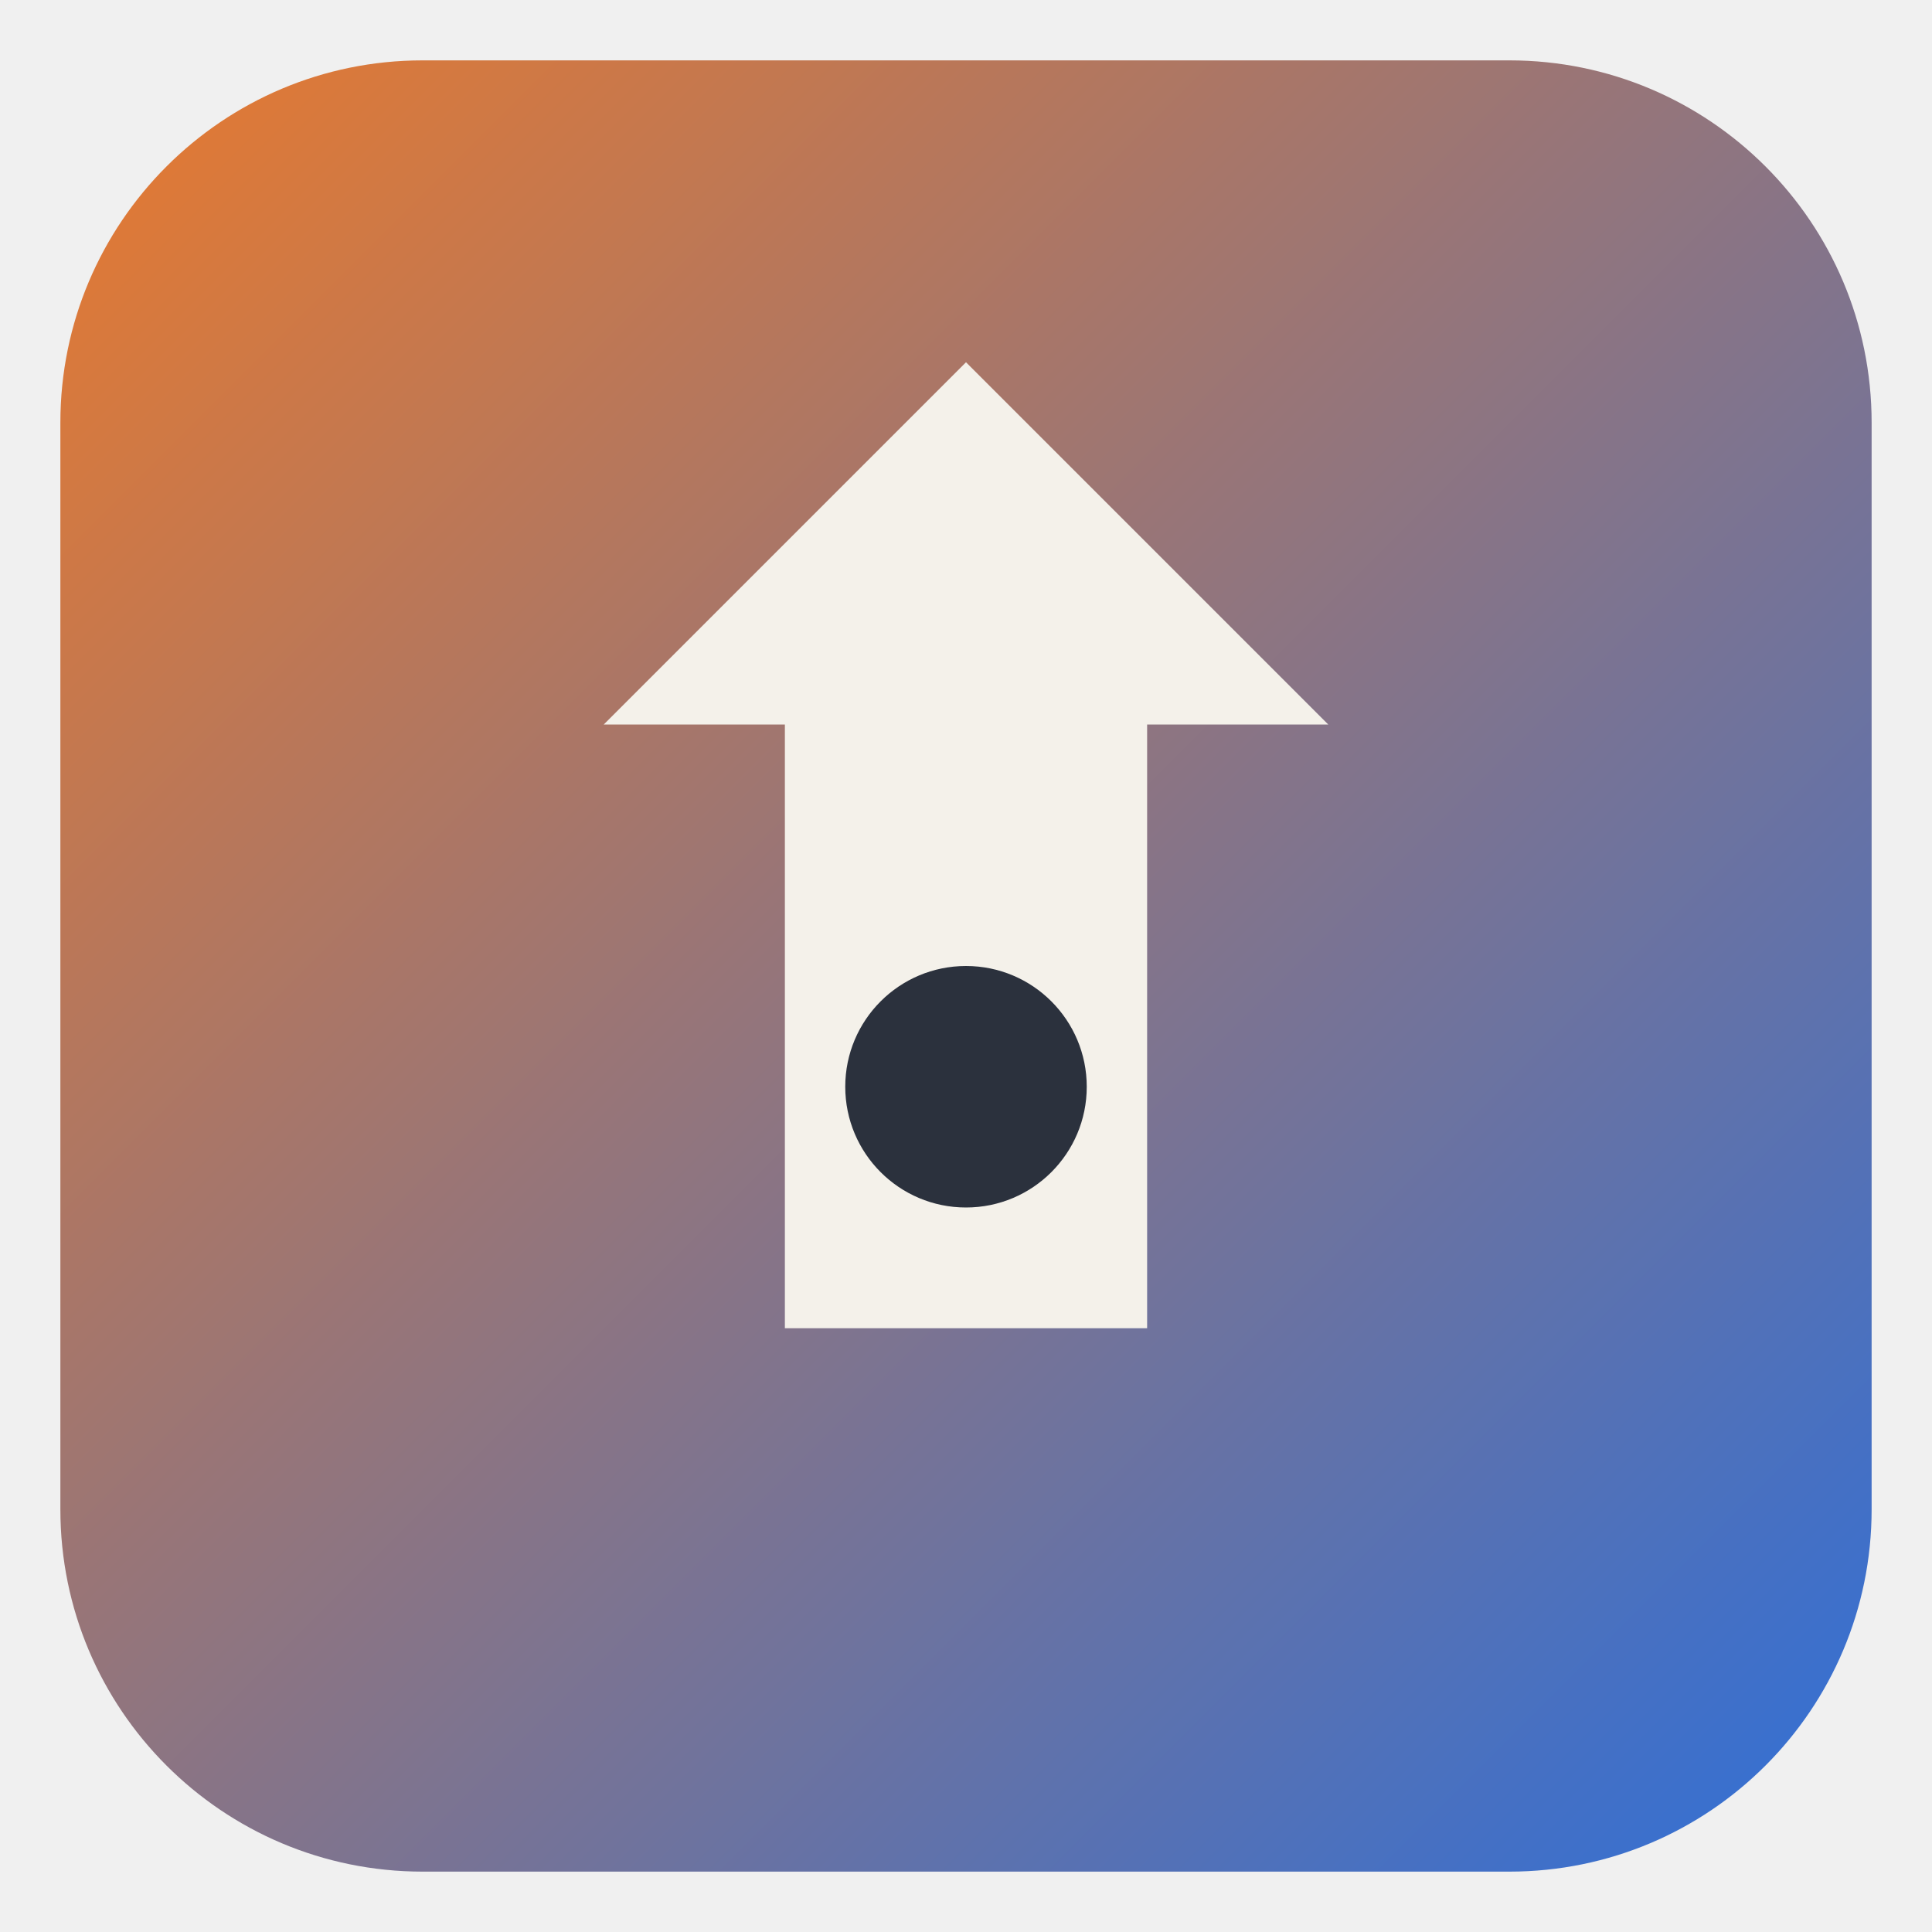
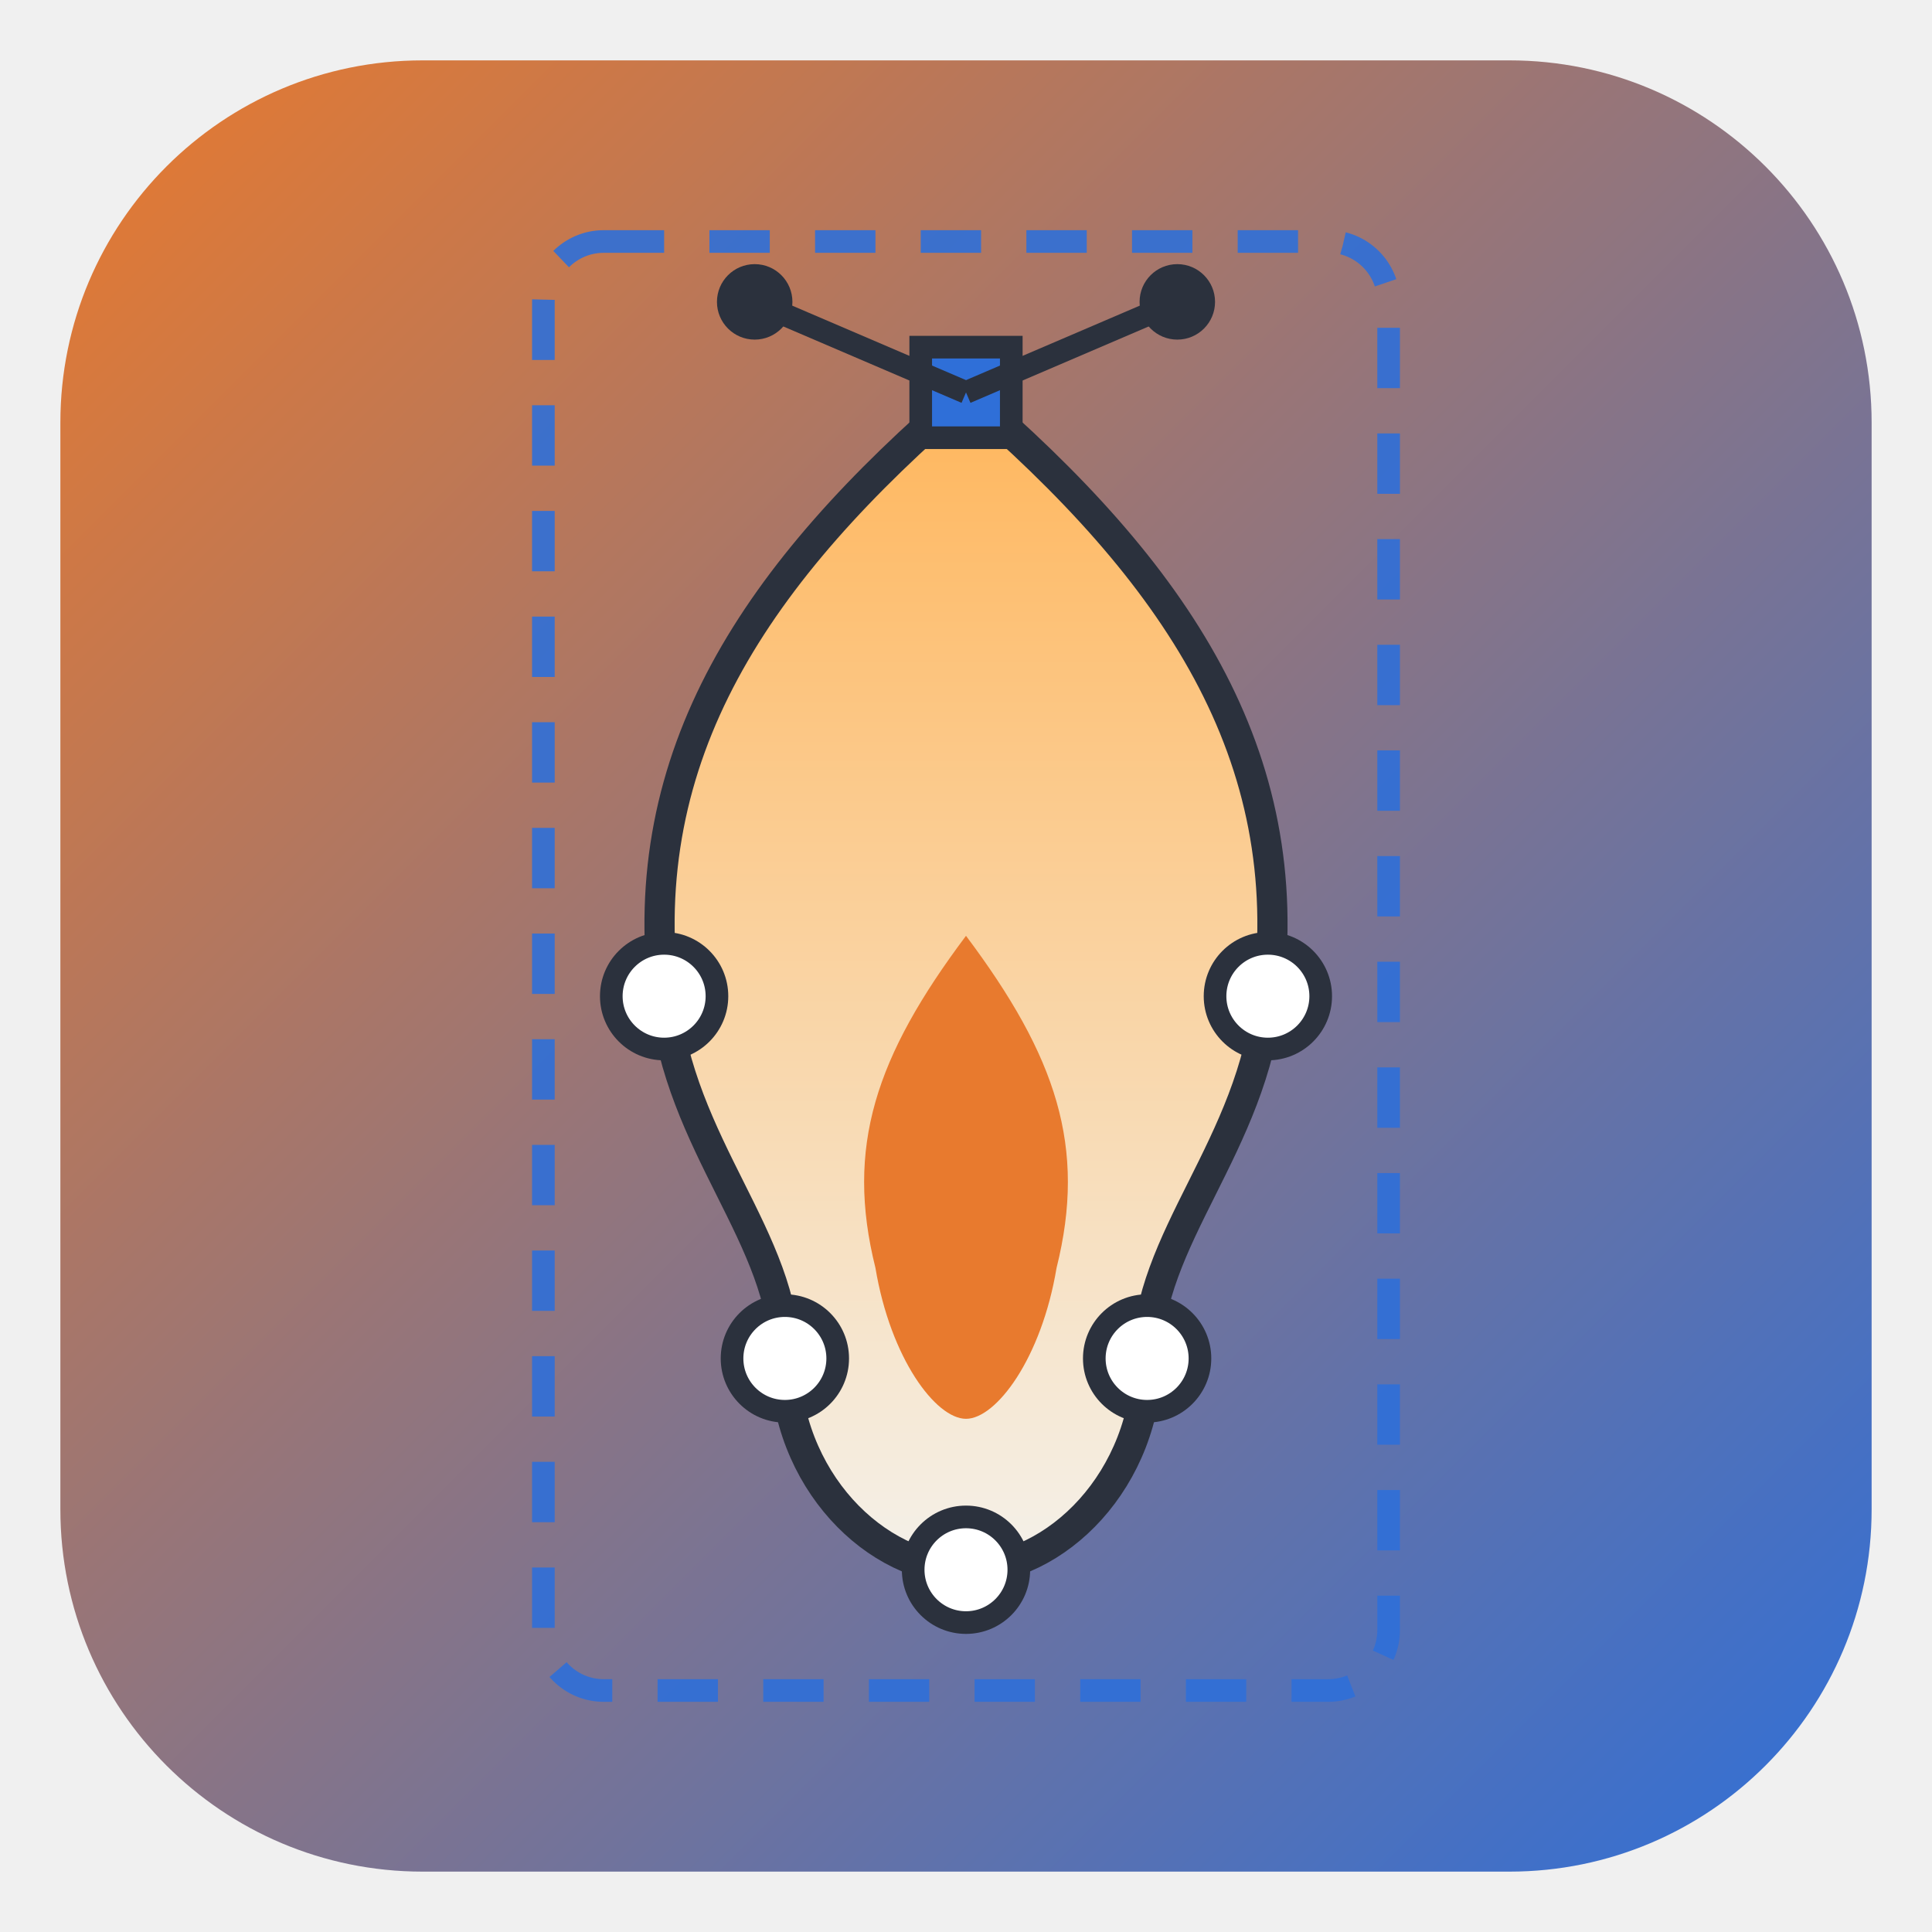
<svg xmlns="http://www.w3.org/2000/svg" viewBox="0 0 128 128" width="128" height="128">
  <defs>
    <linearGradient id="brand" x1="0" y1="0" x2="1" y2="1">
      <stop offset="0" stop-color="#E87A2E" />
      <stop offset="1" stop-color="#2F6FD8" />
    </linearGradient>
+     <linearGradient id="flame" x1="0" y1="0" x2="0" y2="1">
+       <stop offset="0" stop-color="#FFB65C" />
+       <stop offset="1" stop-color="#F4F1EA" />
+     </linearGradient>
  </defs>
  <rect x="4" y="4" width="120" height="120" rx="24" fill="url(#brand)" />
-   <path d="M64 24 L88 48 L76 48 L76 88 L52 88 L52 48 L40 48 Z" fill="#F4F1EA" />
-   <circle cx="64" cy="72" r="8" fill="#2B313D" />
+   <path d="M64 26            C 78 38, 86 50, 84 66            C 83 76, 76 82, 76 90            C 76 98, 70 104, 64 104            C 58 104, 52 98, 52 90            C 52 82, 45 76, 44 66            C 42 50, 50 38, 64 26 Z" fill="url(#flame)" stroke="#2B313D" stroke-width="2" />
+   <path d="M64 62            C 70 70, 72 76, 70 84            C 69 90, 66 94, 64 94            C 62 94, 59 90, 58 84            C 56 76, 58 70, 64 62 Z" fill="#E87A2E" />
+   <g stroke="#2B313D" stroke-width="1.5">
+     <rect x="61" y="23" width="6" height="6" fill="#2F6FD8" />
+     <circle cx="84" cy="66" r="3.5" fill="#FFFFFF" />
+     <circle cx="76" cy="90" r="3.5" fill="#FFFFFF" />
+     <circle cx="64" cy="104" r="3.5" fill="#FFFFFF" />
+     <circle cx="52" cy="90" r="3.5" fill="#FFFFFF" />
+     <circle cx="44" cy="66" r="3.5" fill="#FFFFFF" />
+   </g>
+   <g stroke="#2B313D" stroke-width="1.5">
+     <line x1="64" y1="26" x2="50" y2="20" />
+     <line x1="64" y1="26" x2="78" y2="20" />
+   </g>
+   <g fill="#2B313D">
+     <circle cx="50" cy="20" r="2.5" />
+     <circle cx="78" cy="20" r="2.5" />
+   </g>
+   <rect x="36" y="16" width="56" height="96" rx="4" fill="none" stroke="#2F6FD8" stroke-width="1.5" stroke-dasharray="4 3" opacity="0.9" />
</svg>
